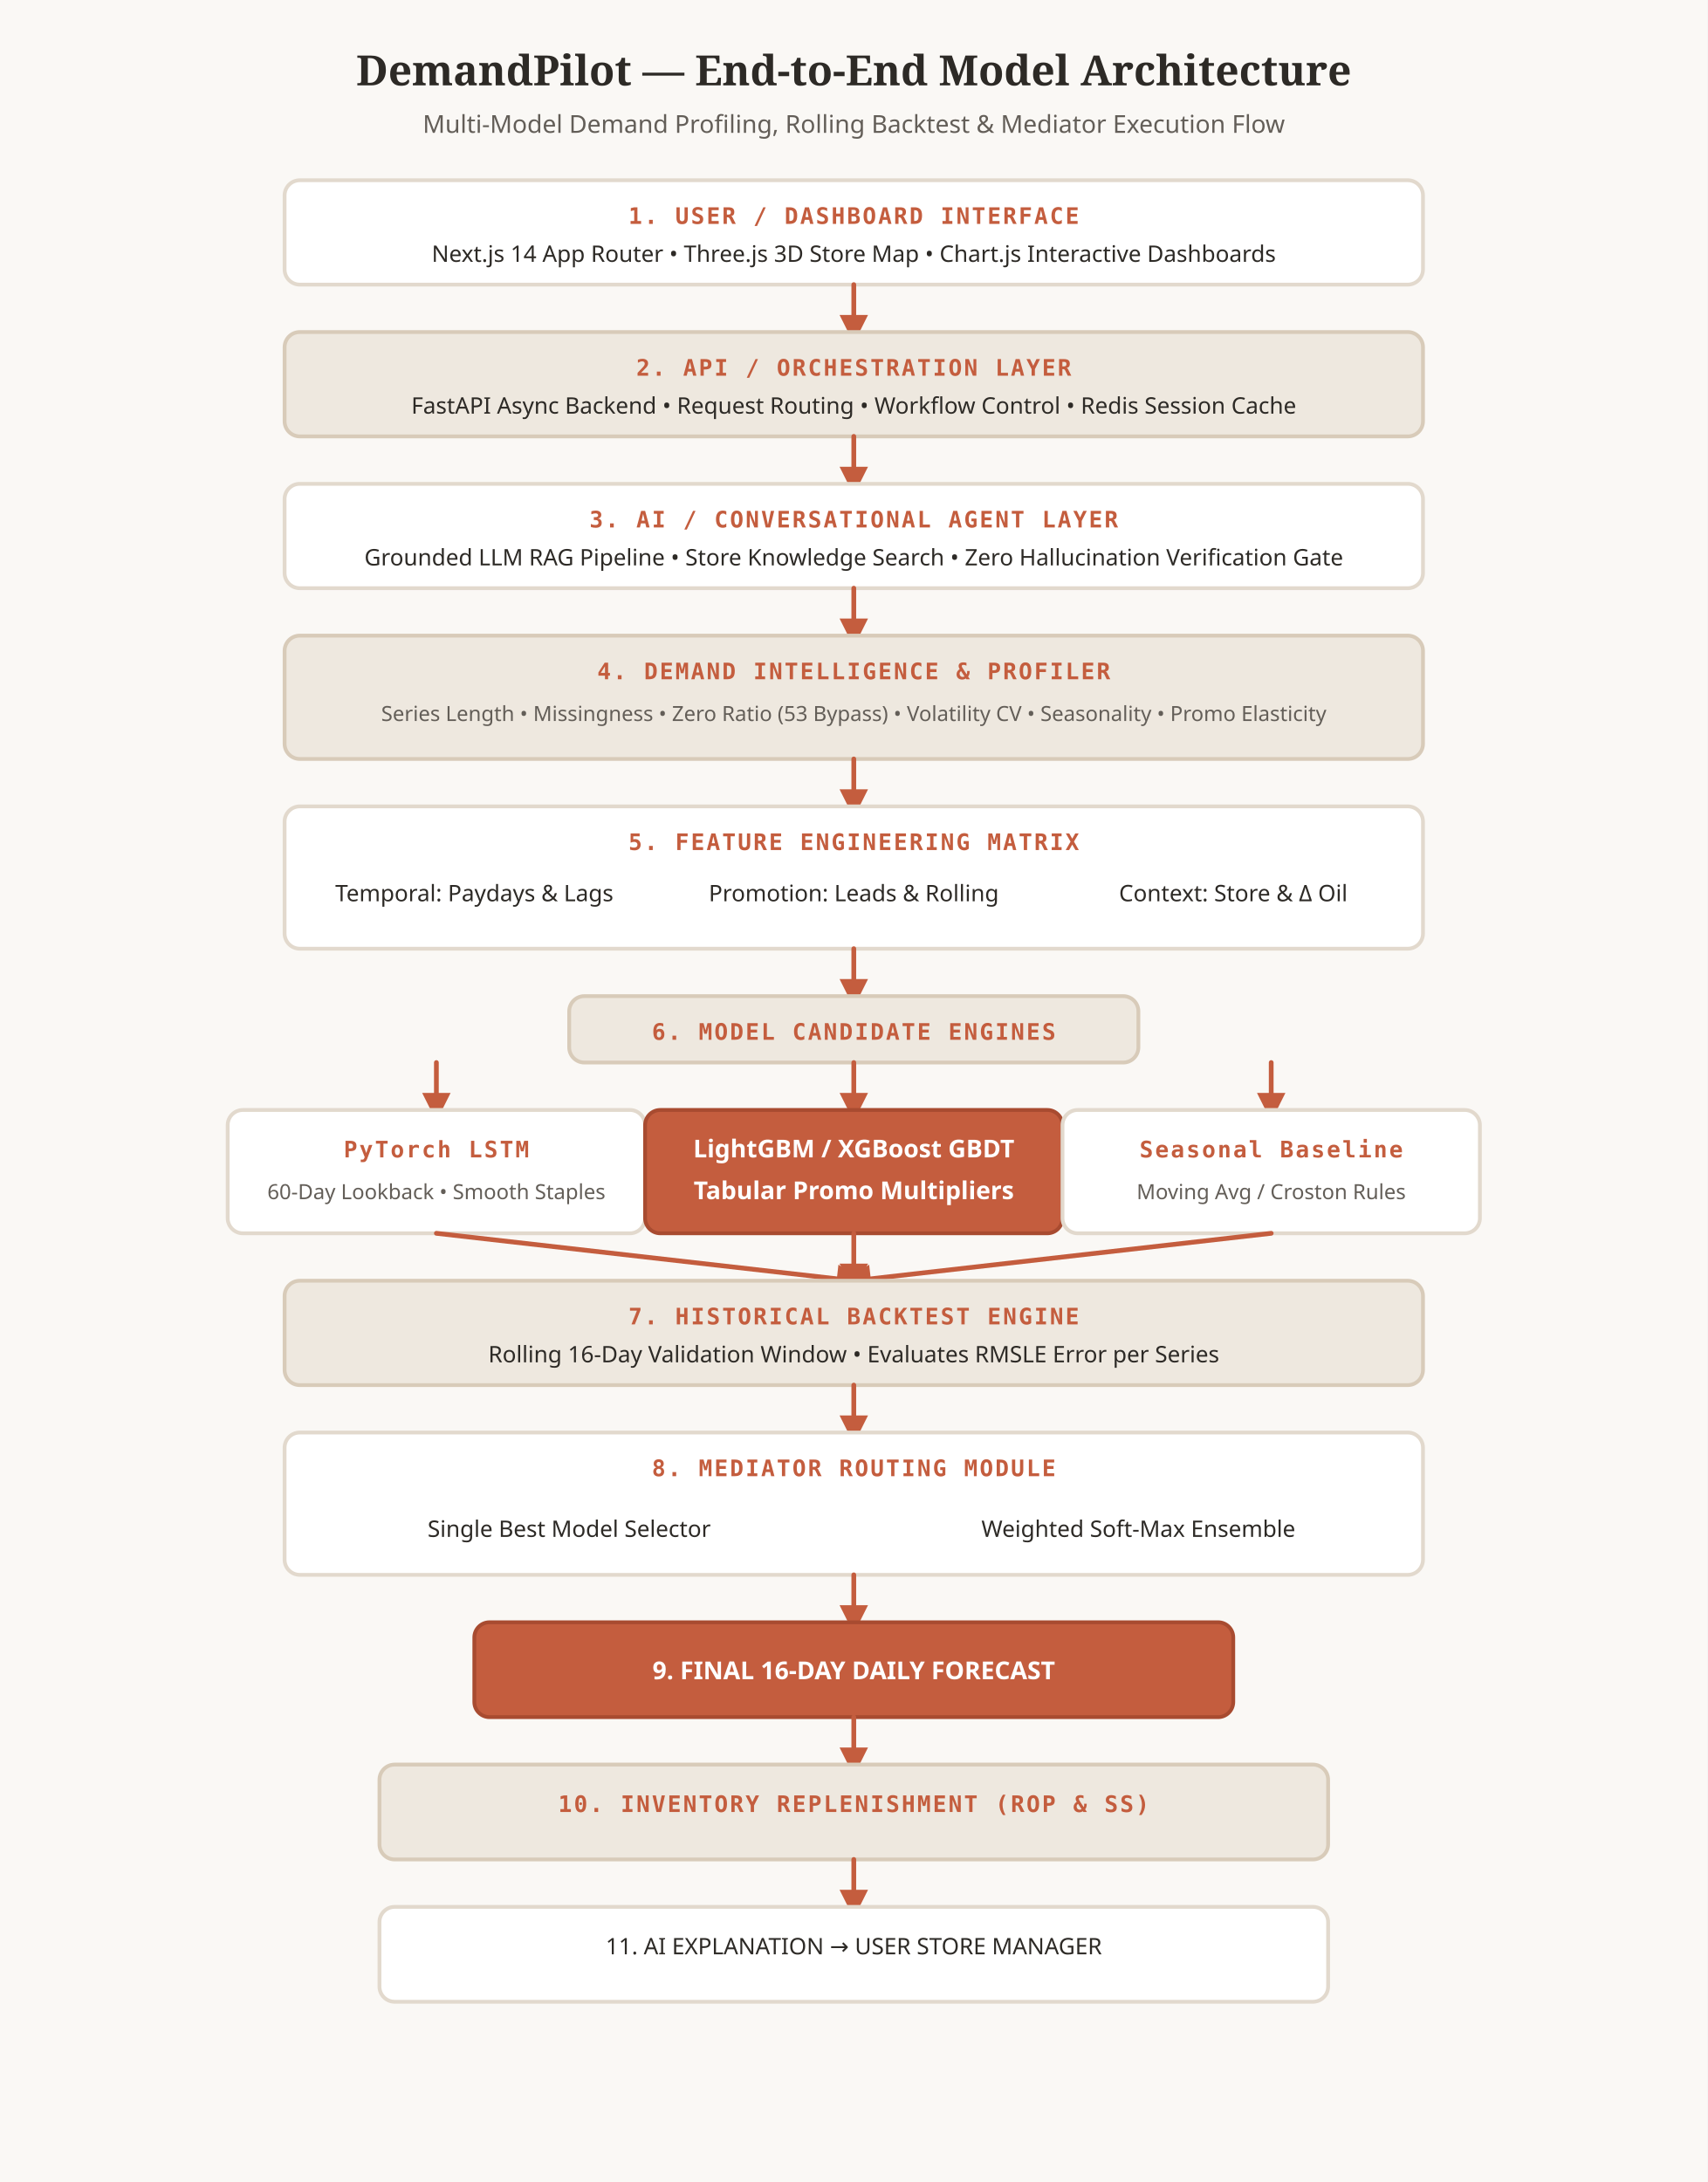
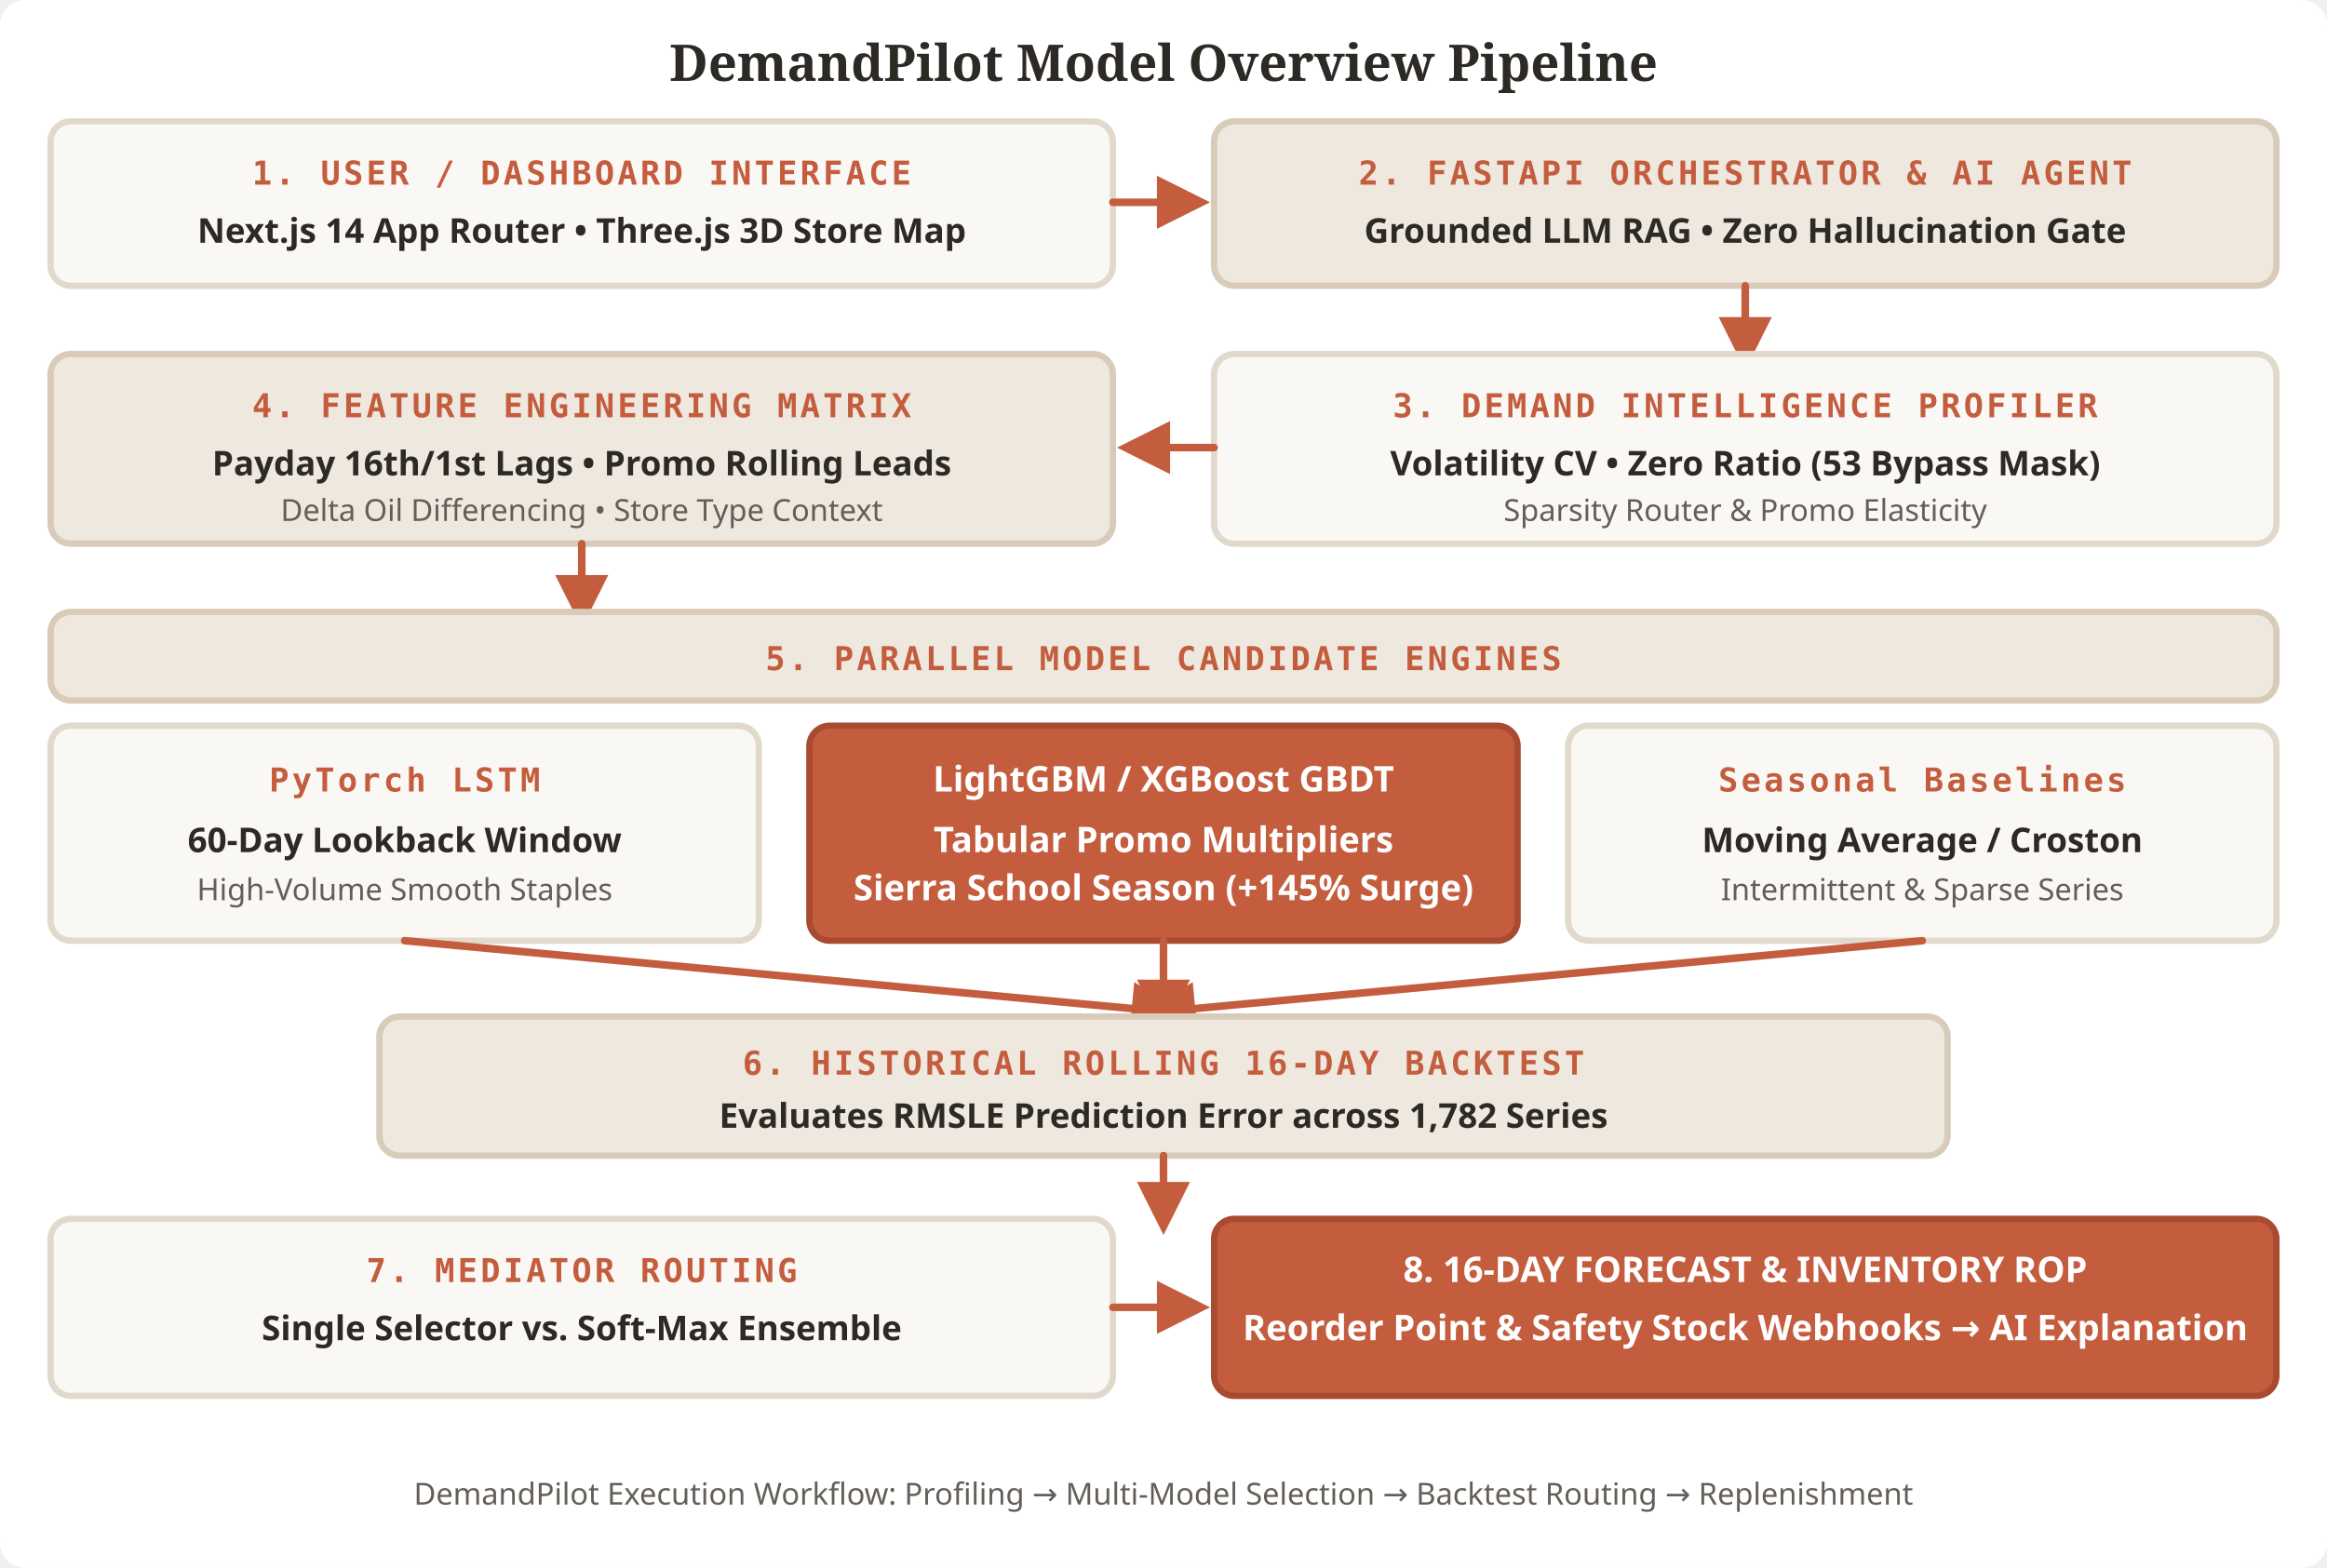
- <svg xmlns="http://www.w3.org/2000/svg" viewBox="0 0 900 1150" width="100%" height="100%">
+ <svg xmlns="http://www.w3.org/2000/svg" viewBox="0 0 920 620" width="100%" height="100%">
  <defs>
    <style>
-       .bg { fill: #faf8f5; }
-       .box { fill: #ffffff; stroke: #e2d9cd; stroke-width: 2; rx: 8px; }
-       .box-accent { fill: #eee8df; stroke: #d8cbb9; stroke-width: 2; rx: 8px; }
-       .box-terracotta { fill: #c45d3e; stroke: #a84b30; stroke-width: 2; rx: 8px; }
-       .title { font-family: 'Playfair Display', Georgia, serif; font-weight: 700; fill: #2d2a26; }
-       .subtitle { font-family: 'Plus Jakarta Sans', sans-serif; font-size: 13px; fill: #635e58; }
-       .label-mono { font-family: 'JetBrains Mono', monospace; font-size: 12px; font-weight: 600; fill: #c45d3e; text-transform: uppercase; letter-spacing: 1px; }
-       .label-white { font-family: 'Plus Jakarta Sans', sans-serif; font-size: 13px; font-weight: 600; fill: #ffffff; }
-       .text-body { font-family: 'Plus Jakarta Sans', sans-serif; font-size: 12px; fill: #2d2a26; }
-       .text-muted { font-family: 'Plus Jakarta Sans', sans-serif; font-size: 11px; fill: #635e58; }
-       .arrow { stroke: #c45d3e; stroke-width: 2.5; fill: none; stroke-linecap: round; stroke-linejoin: round; }
+       .bg { fill: #ffffff; }
+       .box { fill: #faf8f5; stroke: #e2d9cd; stroke-width: 2.5; rx: 8px; }
+       .box-accent { fill: #eee8df; stroke: #d8cbb9; stroke-width: 2.5; rx: 8px; }
+       .box-terracotta { fill: #c45d3e; stroke: #a84b30; stroke-width: 2.5; rx: 8px; }
+       .title-head { font-family: 'Playfair Display', Georgia, serif; font-weight: 700; fill: #2d2a26; font-size: 20px; }
+       .label-header { font-family: 'JetBrains Mono', monospace; font-size: 13px; font-weight: 700; fill: #c45d3e; text-transform: uppercase; letter-spacing: 1.2px; }
+       .label-white { font-family: 'Plus Jakarta Sans', sans-serif; font-size: 14px; font-weight: 700; fill: #ffffff; }
+       .text-main { font-family: 'Plus Jakarta Sans', sans-serif; font-size: 13.5px; font-weight: 600; fill: #2d2a26; }
+       .text-sub { font-family: 'Plus Jakarta Sans', sans-serif; font-size: 12px; fill: #635e58; }
+       .arrow-line { stroke: #c45d3e; stroke-width: 3; fill: none; stroke-linecap: round; stroke-linejoin: round; }
      .arrow-head { fill: #c45d3e; }
    </style>
-     <marker id="arrow" viewBox="0 0 10 10" refX="6" refY="5" markerWidth="6" markerHeight="6" orient="auto-start-reverse">
+     <marker id="arrow" viewBox="0 0 10 10" refX="6" refY="5" markerWidth="7" markerHeight="7" orient="auto-start-reverse">
      <path d="M 0 0 L 10 5 L 0 10 z" class="arrow-head" />
    </marker>
  </defs>
-   <rect width="100%" height="100%" class="bg" />
-   <text x="450" y="45" text-anchor="middle" class="title" font-size="22">DemandPilot — End-to-End Model Architecture</text>
-   <text x="450" y="70" text-anchor="middle" class="subtitle">Multi-Model Demand Profiling, Rolling Backtest &amp; Mediator Execution Flow</text>
-   <rect x="150" y="95" width="600" height="55" class="box" />
-   <text x="450" y="118" text-anchor="middle" class="label-mono">1. USER / DASHBOARD INTERFACE</text>
-   <text x="450" y="138" text-anchor="middle" class="text-body">Next.js 14 App Router • Three.js 3D Store Map • Chart.js Interactive Dashboards</text>
-   <line x1="450" y1="150" x2="450" y2="175" class="arrow" marker-end="url(#arrow)" />
-   <rect x="150" y="175" width="600" height="55" class="box-accent" />
-   <text x="450" y="198" text-anchor="middle" class="label-mono">2. API / ORCHESTRATION LAYER</text>
-   <text x="450" y="218" text-anchor="middle" class="text-body">FastAPI Async Backend • Request Routing • Workflow Control • Redis Session Cache</text>
-   <line x1="450" y1="230" x2="450" y2="255" class="arrow" marker-end="url(#arrow)" />
-   <rect x="150" y="255" width="600" height="55" class="box" />
-   <text x="450" y="278" text-anchor="middle" class="label-mono">3. AI / CONVERSATIONAL AGENT LAYER</text>
-   <text x="450" y="298" text-anchor="middle" class="text-body">Grounded LLM RAG Pipeline • Store Knowledge Search • Zero Hallucination Verification Gate</text>
-   <line x1="450" y1="310" x2="450" y2="335" class="arrow" marker-end="url(#arrow)" />
-   <rect x="150" y="335" width="600" height="65" class="box-accent" />
-   <text x="450" y="358" text-anchor="middle" class="label-mono">4. DEMAND INTELLIGENCE &amp; PROFILER</text>
-   <text x="450" y="380" text-anchor="middle" class="text-muted">Series Length • Missingness • Zero Ratio (53 Bypass) • Volatility CV • Seasonality • Promo Elasticity</text>
-   <line x1="450" y1="400" x2="450" y2="425" class="arrow" marker-end="url(#arrow)" />
-   <rect x="150" y="425" width="600" height="75" class="box" />
-   <text x="450" y="448" text-anchor="middle" class="label-mono">5. FEATURE ENGINEERING MATRIX</text>
-   <text x="250" y="475" text-anchor="middle" class="text-body">Temporal: Paydays &amp; Lags</text>
-   <text x="450" y="475" text-anchor="middle" class="text-body">Promotion: Leads &amp; Rolling</text>
-   <text x="650" y="475" text-anchor="middle" class="text-body">Context: Store &amp; Δ Oil</text>
-   <line x1="450" y1="500" x2="450" y2="525" class="arrow" marker-end="url(#arrow)" />
-   <rect x="300" y="525" width="300" height="35" class="box-accent" />
-   <text x="450" y="548" text-anchor="middle" class="label-mono">6. MODEL CANDIDATE ENGINES</text>
-   <line x1="230" y1="560" x2="230" y2="585" class="arrow" marker-end="url(#arrow)" />
-   <line x1="450" y1="560" x2="450" y2="585" class="arrow" marker-end="url(#arrow)" />
-   <line x1="670" y1="560" x2="670" y2="585" class="arrow" marker-end="url(#arrow)" />
-   <rect x="120" y="585" width="220" height="65" class="box" />
-   <text x="230" y="610" text-anchor="middle" class="label-mono">PyTorch LSTM</text>
-   <text x="230" y="632" text-anchor="middle" class="text-muted">60-Day Lookback • Smooth Staples</text>
-   <rect x="340" y="585" width="220" height="65" class="box-terracotta" />
-   <text x="450" y="610" text-anchor="middle" class="label-white">LightGBM / XGBoost GBDT</text>
-   <text x="450" y="632" text-anchor="middle" class="label-white" font-size="11px">Tabular Promo Multipliers</text>
-   <rect x="560" y="585" width="220" height="65" class="box" />
-   <text x="670" y="610" text-anchor="middle" class="label-mono">Seasonal Baseline</text>
-   <text x="670" y="632" text-anchor="middle" class="text-muted">Moving Avg / Croston Rules</text>
-   <line x1="230" y1="650" x2="450" y2="675" class="arrow" marker-end="url(#arrow)" />
-   <line x1="450" y1="650" x2="450" y2="675" class="arrow" marker-end="url(#arrow)" />
-   <line x1="670" y1="650" x2="450" y2="675" class="arrow" marker-end="url(#arrow)" />
-   <rect x="150" y="675" width="600" height="55" class="box-accent" />
-   <text x="450" y="698" text-anchor="middle" class="label-mono">7. HISTORICAL BACKTEST ENGINE</text>
-   <text x="450" y="718" text-anchor="middle" class="text-body">Rolling 16-Day Validation Window • Evaluates RMSLE Error per Series</text>
-   <line x1="450" y1="730" x2="450" y2="755" class="arrow" marker-end="url(#arrow)" />
-   <rect x="150" y="755" width="600" height="75" class="box" />
-   <text x="450" y="778" text-anchor="middle" class="label-mono">8. MEDIATOR ROUTING MODULE</text>
-   <text x="300" y="810" text-anchor="middle" class="text-body">Single Best Model Selector</text>
-   <text x="600" y="810" text-anchor="middle" class="text-body">Weighted Soft-Max Ensemble</text>
-   <line x1="450" y1="830" x2="450" y2="855" class="arrow" marker-end="url(#arrow)" />
-   <rect x="250" y="855" width="400" height="50" class="box-terracotta" />
-   <text x="450" y="885" text-anchor="middle" class="label-white">9. FINAL 16-DAY DAILY FORECAST</text>
-   <line x1="450" y1="905" x2="450" y2="930" class="arrow" marker-end="url(#arrow)" />
-   <rect x="200" y="930" width="500" height="50" class="box-accent" />
-   <text x="450" y="955" text-anchor="middle" class="label-mono">10. INVENTORY REPLENISHMENT (ROP &amp; SS)</text>
-   <line x1="450" y1="980" x2="450" y2="1005" class="arrow" marker-end="url(#arrow)" />
-   <rect x="200" y="1005" width="500" height="50" class="box" />
-   <text x="450" y="1030" text-anchor="middle" class="text-body">11. AI EXPLANATION → USER STORE MANAGER</text>
+   <rect width="100%" height="100%" class="bg" rx="10" />
+   <text x="460" y="32" text-anchor="middle" class="title-head">DemandPilot Model Overview Pipeline</text>
+   <rect x="20" y="48" width="420" height="65" class="box" />
+   <text x="230" y="73" text-anchor="middle" class="label-header">1. USER / DASHBOARD INTERFACE</text>
+   <text x="230" y="96" text-anchor="middle" class="text-main">Next.js 14 App Router • Three.js 3D Store Map</text>
+   <line x1="440" y1="80" x2="470" y2="80" class="arrow-line" marker-end="url(#arrow)" />
+   <rect x="480" y="48" width="420" height="65" class="box-accent" />
+   <text x="690" y="73" text-anchor="middle" class="label-header">2. FASTAPI ORCHESTRATOR &amp; AI AGENT</text>
+   <text x="690" y="96" text-anchor="middle" class="text-main">Grounded LLM RAG • Zero Hallucination Gate</text>
+   <line x1="690" y1="113" x2="690" y2="138" class="arrow-line" marker-end="url(#arrow)" />
+   <rect x="480" y="140" width="420" height="75" class="box" />
+   <text x="690" y="165" text-anchor="middle" class="label-header">3. DEMAND INTELLIGENCE PROFILER</text>
+   <text x="690" y="188" text-anchor="middle" class="text-main">Volatility CV • Zero Ratio (53 Bypass Mask)</text>
+   <text x="690" y="206" text-anchor="middle" class="text-sub">Sparsity Router &amp; Promo Elasticity</text>
+   <line x1="480" y1="177" x2="450" y2="177" class="arrow-line" marker-end="url(#arrow)" />
+   <rect x="20" y="140" width="420" height="75" class="box-accent" />
+   <text x="230" y="165" text-anchor="middle" class="label-header">4. FEATURE ENGINEERING MATRIX</text>
+   <text x="230" y="188" text-anchor="middle" class="text-main">Payday 16th/1st Lags • Promo Rolling Leads</text>
+   <text x="230" y="206" text-anchor="middle" class="text-sub">Delta Oil Differencing • Store Type Context</text>
+   <line x1="230" y1="215" x2="230" y2="240" class="arrow-line" marker-end="url(#arrow)" />
+   <rect x="20" y="242" width="880" height="35" class="box-accent" />
+   <text x="460" y="265" text-anchor="middle" class="label-header">5. PARALLEL MODEL CANDIDATE ENGINES</text>
+   <rect x="20" y="287" width="280" height="85" class="box" />
+   <text x="160" y="313" text-anchor="middle" class="label-header">PyTorch LSTM</text>
+   <text x="160" y="337" text-anchor="middle" class="text-main">60-Day Lookback Window</text>
+   <text x="160" y="356" text-anchor="middle" class="text-sub">High-Volume Smooth Staples</text>
+   <rect x="320" y="287" width="280" height="85" class="box-terracotta" />
+   <text x="460" y="313" text-anchor="middle" class="label-white">LightGBM / XGBoost GBDT</text>
+   <text x="460" y="337" text-anchor="middle" class="label-white" font-size="13px">Tabular Promo Multipliers</text>
+   <text x="460" y="356" text-anchor="middle" class="label-white" font-size="11.5px">Sierra School Season (+145% Surge)</text>
+   <rect x="620" y="287" width="280" height="85" class="box" />
+   <text x="760" y="313" text-anchor="middle" class="label-header">Seasonal Baselines</text>
+   <text x="760" y="337" text-anchor="middle" class="text-main">Moving Average / Croston</text>
+   <text x="760" y="356" text-anchor="middle" class="text-sub">Intermittent &amp; Sparse Series</text>
+   <line x1="160" y1="372" x2="460" y2="400" class="arrow-line" marker-end="url(#arrow)" />
+   <line x1="460" y1="372" x2="460" y2="400" class="arrow-line" marker-end="url(#arrow)" />
+   <line x1="760" y1="372" x2="460" y2="400" class="arrow-line" marker-end="url(#arrow)" />
+   <rect x="150" y="402" width="620" height="55" class="box-accent" />
+   <text x="460" y="425" text-anchor="middle" class="label-header">6. HISTORICAL ROLLING 16-DAY BACKTEST</text>
+   <text x="460" y="446" text-anchor="middle" class="text-main">Evaluates RMSLE Prediction Error across 1,782 Series</text>
+   <line x1="460" y1="457" x2="460" y2="480" class="arrow-line" marker-end="url(#arrow)" />
+   <rect x="20" y="482" width="420" height="70" class="box" />
+   <text x="230" y="507" text-anchor="middle" class="label-header">7. MEDIATOR ROUTING</text>
+   <text x="230" y="530" text-anchor="middle" class="text-main">Single Selector vs. Soft-Max Ensemble</text>
+   <line x1="440" y1="517" x2="470" y2="517" class="arrow-line" marker-end="url(#arrow)" />
+   <rect x="480" y="482" width="420" height="70" class="box-terracotta" />
+   <text x="690" y="507" text-anchor="middle" class="label-white">8. 16-DAY FORECAST &amp; INVENTORY ROP</text>
+   <text x="690" y="530" text-anchor="middle" class="label-white" font-size="12.5px">Reorder Point &amp; Safety Stock Webhooks → AI Explanation</text>
+   <text x="460" y="595" text-anchor="middle" class="text-sub" font-size="12px">DemandPilot Execution Workflow: Profiling → Multi-Model Selection → Backtest Routing → Replenishment</text>
</svg>
